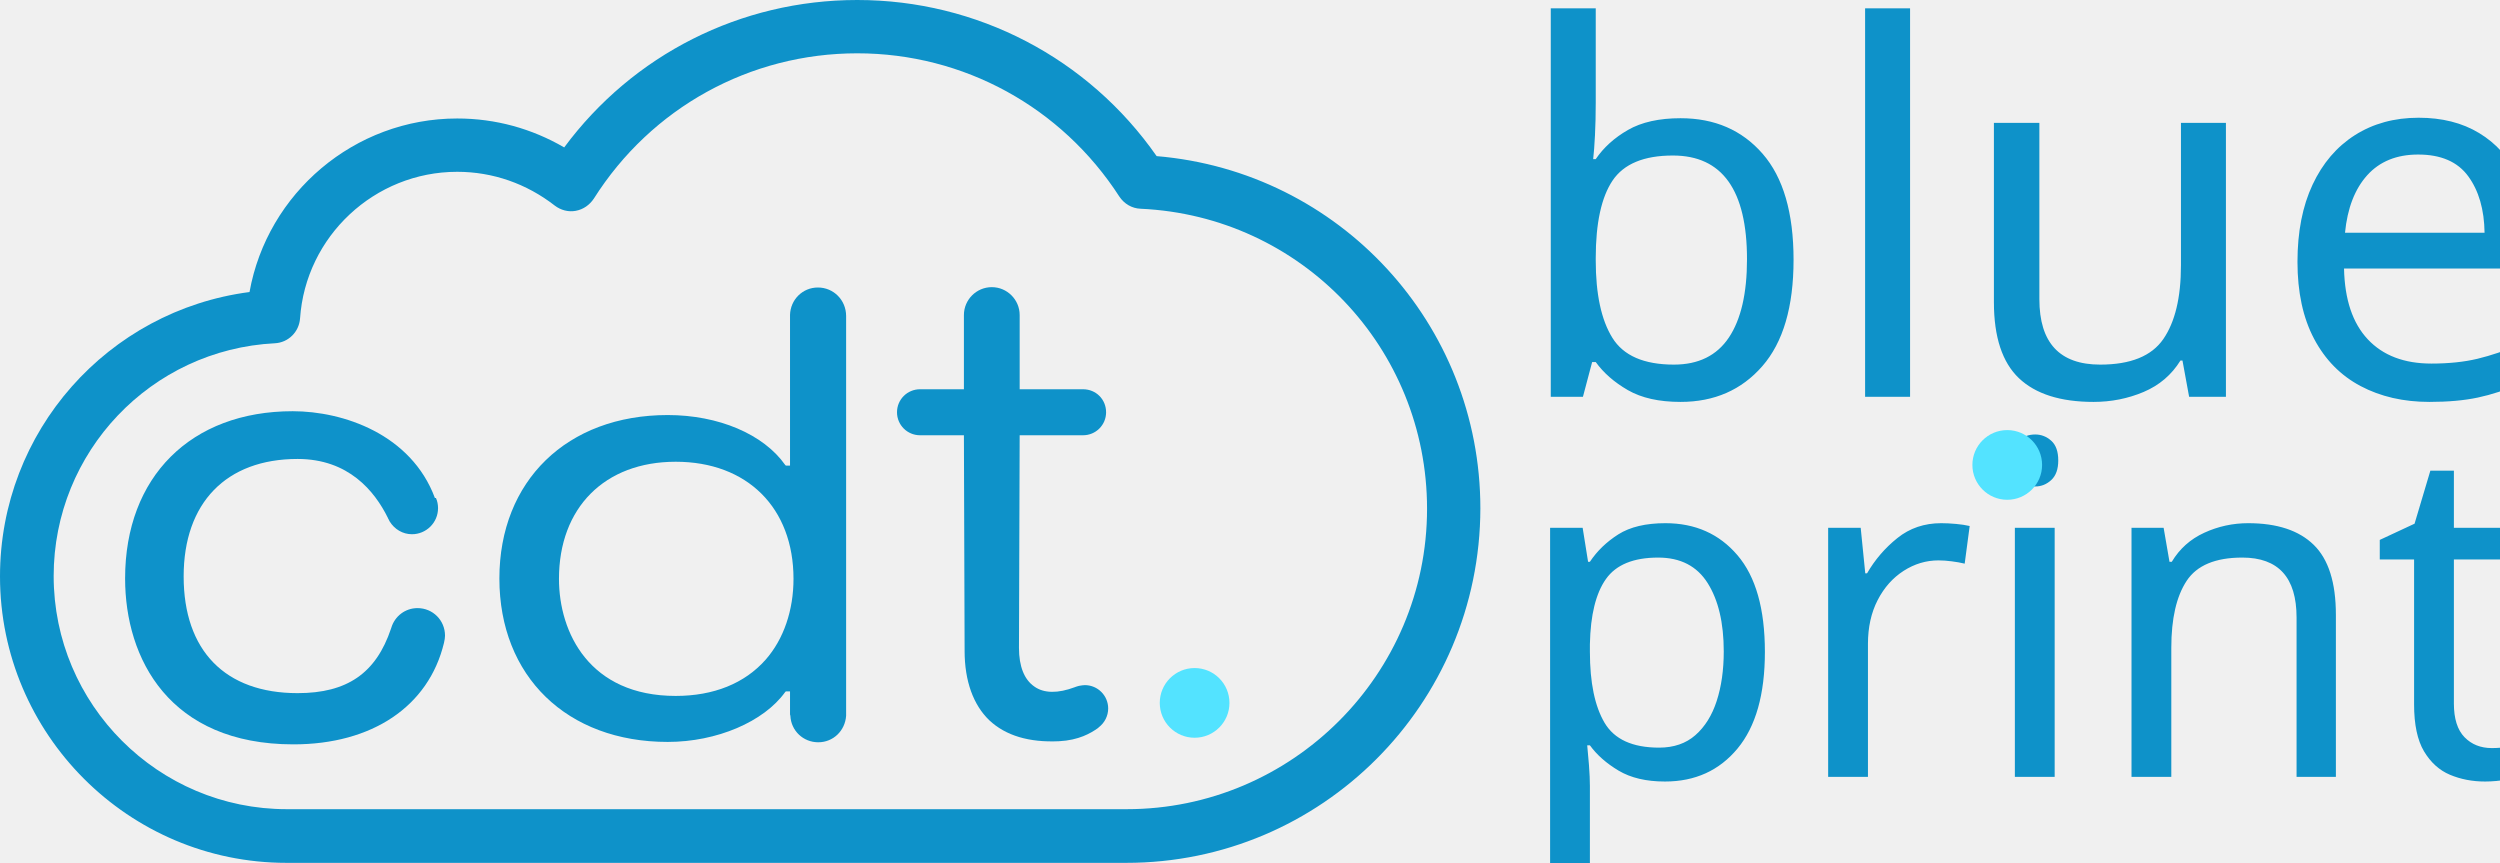
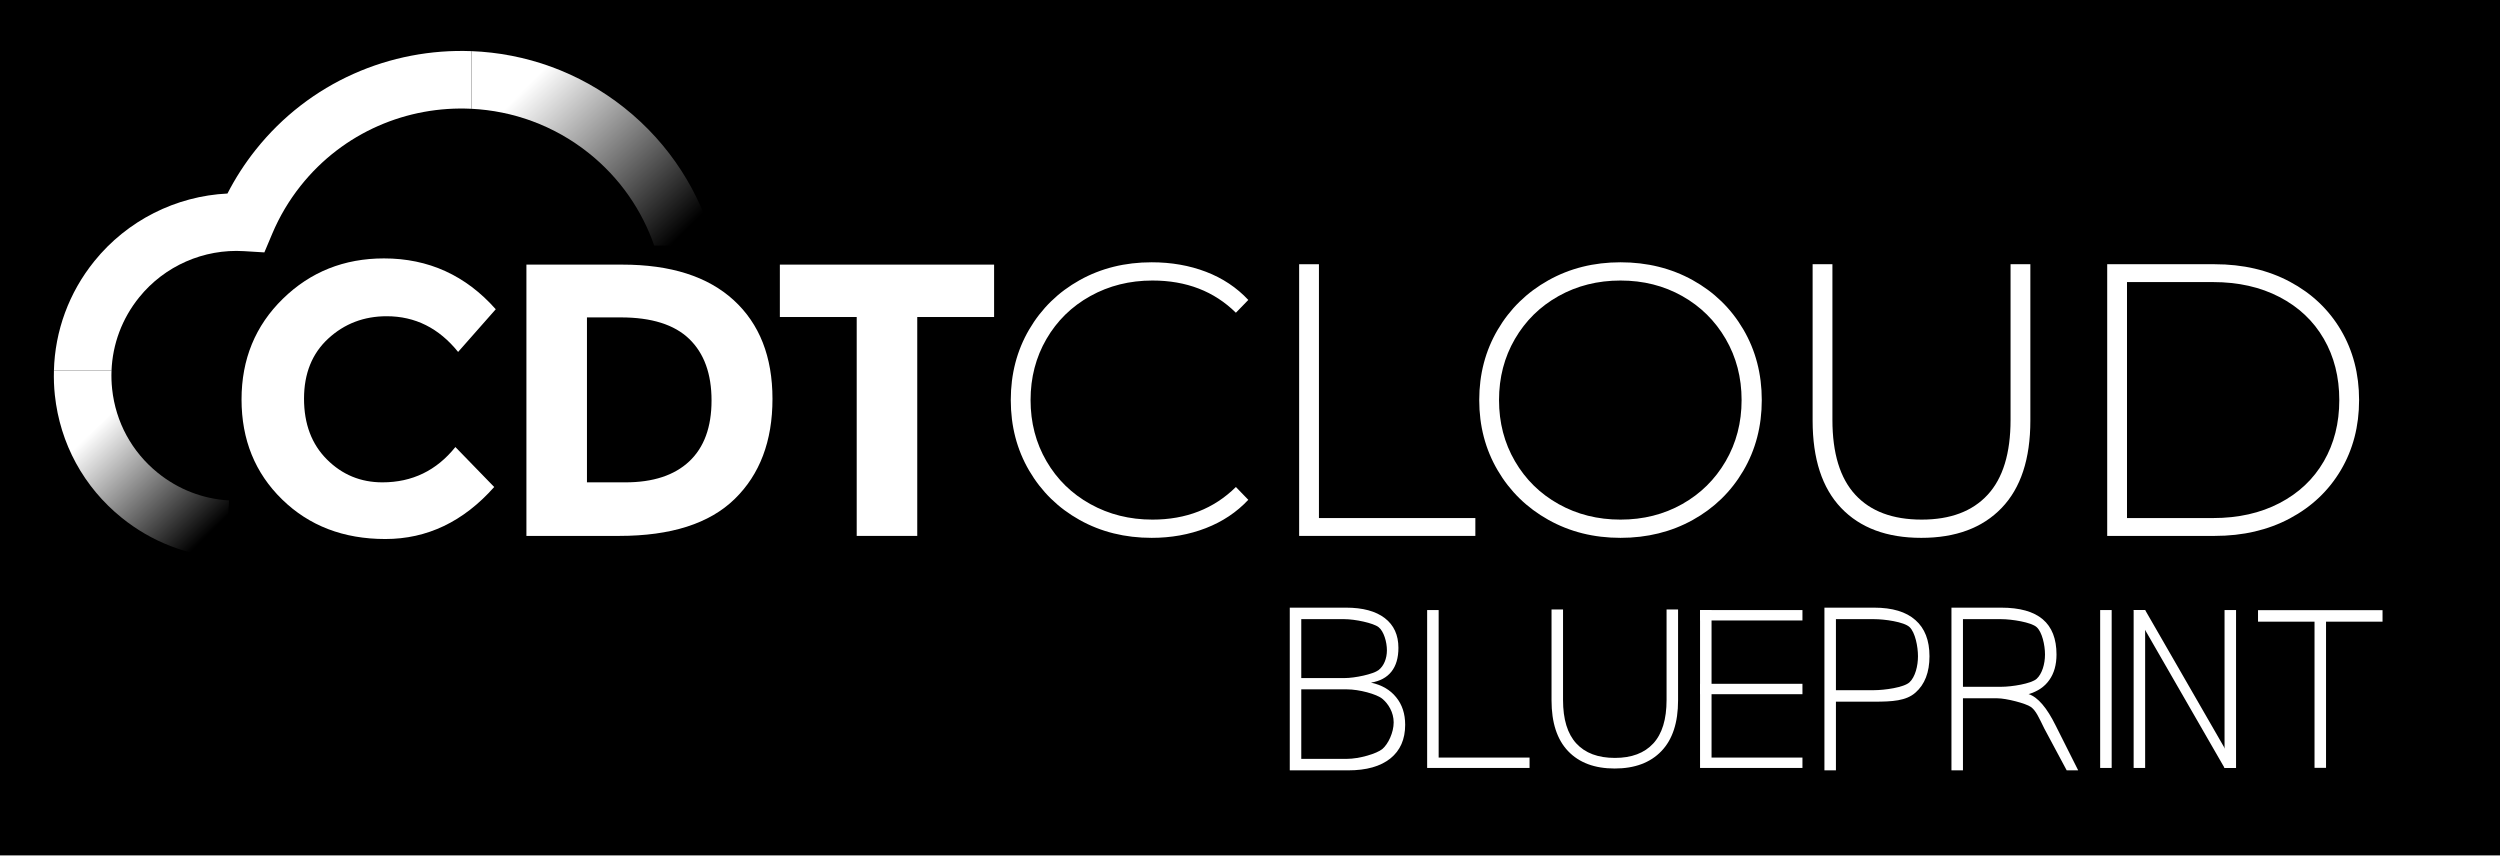
- <svg xmlns="http://www.w3.org/2000/svg" xmlns:ns1="http://www.openswatchbook.org/uri/2009/osb" version="1.2" id="Ebene_1" x="0px" y="0px" viewBox="0 0 717.388 247.6" overflow="visible" xml:space="preserve" width="717.388" height="247.6" style="overflow:visible;enable-background:new">
-   <defs id="defs21">
-     <linearGradient id="linearGradient2351" ns1:paint="solid">
-       <stop style="stop-color:#000000;stop-opacity:1;" offset="0" id="stop2349" />
+ <svg xmlns="http://www.w3.org/2000/svg" version="1.1" id="svg2" xml:space="preserve" width="694.417" height="237.592" viewBox="0 0 694.417 237.592">
+   <defs id="defs6">
+     <rect x="363.948" y="767.315" width="96.117" height="137.695" id="rect56273" />
+     <rect x="714.127" y="865.052" width="97.197" height="80.187" id="rect29365" />
+     <clipPath clipPathUnits="userSpaceOnUse" id="clipPath18">
+       <path d="M 0,1000 H 1000 V 0 H 0 Z" id="path16" />
+     </clipPath>
+     <clipPath clipPathUnits="userSpaceOnUse" id="clipPath58">
+       <path d="m 346.873,540.762 c 8.593,-0.425 17.136,-3.428 24.371,-9.174 v 0 c 6.545,-5.201 11.143,-11.954 13.707,-19.322 v 0 h 12.545 c -2.912,10.971 -9.24,21.13 -18.788,28.718 v 0 c -9.442,7.498 -20.621,11.357 -31.835,11.788 v 0 z" id="path56" />
+     </clipPath>
+     <linearGradient x1="0" y1="0" x2="1" y2="0" gradientUnits="userSpaceOnUse" gradientTransform="matrix(32,-31.22581,-31.22581,-32,358.3471,545.408)" spreadMethod="pad" id="linearGradient72">
+       <stop style="stop-opacity:1;stop-color:#ffffff" offset="0" id="stop68" />
+       <stop style="stop-opacity:0;stop-color:#ffffff" offset="1" id="stop70" />
    </linearGradient>
+     <mask maskUnits="userSpaceOnUse" x="0" y="0" width="1" height="1" id="mask74">
+       <g id="g84">
+         <g id="g82">
+           <g id="g80">
+             <g id="g78">
+               <path d="M -32768,32767 H 32767 V -32768 H -32768 Z" style="fill:url(#linearGradient72);stroke:none" id="path76" />
+             </g>
+           </g>
+         </g>
+       </g>
+     </mask>
+     <linearGradient x1="0" y1="0" x2="1" y2="0" gradientUnits="userSpaceOnUse" gradientTransform="matrix(32,-31.22581,-31.22581,-32,358.3471,545.408)" spreadMethod="pad" id="linearGradient94">
+       <stop style="stop-opacity:1;stop-color:#ffffff" offset="0" id="stop90" />
+       <stop style="stop-opacity:1;stop-color:#000000" offset="1" id="stop92" />
+     </linearGradient>
+     <clipPath clipPathUnits="userSpaceOnUse" id="clipPath104">
+       <path d="m 259.894,486.202 c -0.044,-1.683 0.013,-3.378 0.194,-5.08 v 0 c 1.074,-10.099 6.018,-19.173 13.92,-25.552 v 0 c 6.227,-5.027 13.726,-7.926 21.689,-8.382 v 0 l 0.686,11.98 c -5.443,0.312 -10.573,2.296 -14.837,5.74 v 0 c -5.408,4.365 -8.79,10.573 -9.525,17.482 v 0 c -0.136,1.277 -0.176,2.551 -0.127,3.812 v 0 z" id="path102" />
+     </clipPath>
+     <linearGradient x1="0" y1="0" x2="1" y2="0" gradientUnits="userSpaceOnUse" gradientTransform="matrix(22.70968,-22.96774,-22.96774,-22.70968,269.019,474.6898)" spreadMethod="pad" id="linearGradient118">
+       <stop style="stop-opacity:1;stop-color:#ffffff" offset="0" id="stop114" />
+       <stop style="stop-opacity:0;stop-color:#ffffff" offset="1" id="stop116" />
+     </linearGradient>
+     <mask maskUnits="userSpaceOnUse" x="0" y="0" width="1" height="1" id="mask120">
+       <g id="g130">
+         <g id="g128">
+           <g id="g126">
+             <g id="g124">
+               <path d="M -32768,32767 H 32767 V -32768 H -32768 Z" style="fill:url(#linearGradient118);stroke:none" id="path122" />
+             </g>
+           </g>
+         </g>
+       </g>
+     </mask>
+     <linearGradient x1="0" y1="0" x2="1" y2="0" gradientUnits="userSpaceOnUse" gradientTransform="matrix(22.70968,-22.96774,-22.96774,-22.70968,269.019,474.6898)" spreadMethod="pad" id="linearGradient140">
+       <stop style="stop-opacity:1;stop-color:#ffffff" offset="0" id="stop136" />
+       <stop style="stop-opacity:1;stop-color:#000000" offset="1" id="stop138" />
+     </linearGradient>
+     <clipPath clipPathUnits="userSpaceOnUse" id="clipPath150">
+       <path d="M 0,1000 H 1000 V 0 H 0 Z" id="path148" />
+     </clipPath>
+     <rect x="363.948" y="767.315" width="149.572" height="188.096" id="rect56273-7" />
+     <rect x="363.948" y="767.315" width="149.572" height="188.096" id="rect56273-7-1" />
+     <clipPath clipPathUnits="userSpaceOnUse" id="clipPath111633">
+       <rect style="opacity:0.2;fill:#ffffff;fill-opacity:1;stroke-width:0.75" id="rect111635" width="520.813" height="178.194" x="248.662" y="-563.424" transform="scale(1,-1)" />
+     </clipPath>
  </defs>
-   <g id="g16" transform="translate(-4.372435,-1.678078)">
-     <g id="g845">
-       <path style="fill:#008cc7;fill-opacity:0.941" id="path2" d="M 327.572,249.278 H 86.572 c -45.3,0 -82.2,-36.9 -82.2,-82.2 0,-41.7 31,-76.3 71.6,-81.6 5.1,-28.4 30.1,-49.8 59.6,-49.8 11,0 21.4,2.9 30.7,8.3 19.7,-26.6 50.6,-42.3 84.1,-42.3 34.4,0 66.3,16.7 85.9,44.8 52.4,4.4 92.9,48.1 92.9,101.1 -0.1,56.2 -45.6,101.7 -101.6,101.7 z m -192,-198.3 c -23.7,0 -43.5,18.5 -45.1,42.1 -0.3,3.9 -3.4,6.9 -7.2,7.1 -35.6,1.8 -63.5,31.2 -63.5,66.8 0,36.9 30,66.9 66.9,66.9 H 327.672 c 47.5,0 86.2,-38.7 86.2,-86.2 0,-46.2 -36.1,-84 -82.2,-86.1 -2.5,-0.1 -4.7,-1.4 -6.1,-3.5 -16.6,-25.7 -44.7,-41.1 -75.2,-41.1 -30.8,0 -59.1,15.6 -75.6,41.7 -1.2,1.8 -3,3.1 -5.2,3.5 -2.1,0.4 -4.3,-0.2 -6,-1.5 -8.1,-6.3 -17.8,-9.7 -28,-9.7 z" />
-       <circle style="fill:#53e3ff;fill-opacity:1" id="circle4" r="10" cy="203.378" cx="347.172" />
-       <path style="fill:#008cc7;fill-opacity:0.941" id="path6" d="m 268.372,126.578 h 12.6 l 0.2,61.9 c 0,8.6 2.5,15.5 7.1,19.9 4.7,4.4 11.4,6.4 20,6 5.7,-0.3 9.1,-2.3 11.2,-3.8 l 0.2,-0.2 c 1.7,-1.3 2.7,-3.3 2.7,-5.4 0,-3.7 -3,-6.7 -6.7,-6.7 -0.5,0 -1,0.1 -1.6,0.2 l -0.4,0.1 c -0.4,0.1 -0.6,0.2 -0.9,0.3 -4.8,1.8 -8.8,1.8 -11.6,-0.2 -2.9,-2 -4.4,-5.8 -4.4,-11.1 l 0.2,-61 h 18.2 c 3.6,0 6.6,-2.9 6.6,-6.6 0,-3.7 -2.9,-6.6 -6.6,-6.6 h -18.2 V 92.078 c 0,-4.4 -3.6,-8 -8,-8 -4.4,0 -8,3.6 -8,8 v 21.3 h -12.6 c -3.6,0 -6.6,2.9 -6.6,6.6 0,3.7 3,6.6 6.6,6.6 z" />
-       <path style="fill:#008cc8;fill-opacity:0.941" id="path8" d="m 129.172,144.578 c -6.8,-18.3 -26.3,-24.9 -40.8,-24.9 -29.2,0 -48.1,18.8 -48.1,48 0,23 12.7,47.6 48.3,47.6 22.6,0 38.8,-10.9 43.2,-29.1 0.2,-0.9 0.3,-1.5 0.3,-2.1 0,-4.4 -3.5,-7.9 -7.9,-7.9 -3.5,0 -6.5,2.3 -7.5,5.6 l -0.1,0.3 c -4.3,12.8 -12.6,18.5 -26.8,18.5 -20.8,0 -32.7,-12.2 -32.7,-33.5 0,-21.1 12.2,-33.7 32.7,-33.7 14.6,0 22.1,9.2 25.9,16.9 0.1,0.2 0.1,0.3 0.2,0.4 l 0.3,0.6 c 1.4,2.3 3.8,3.7 6.4,3.7 4.1,0 7.5,-3.3 7.5,-7.5 0,-1 -0.2,-2 -0.6,-2.9 z" />
-       <g transform="translate(-204.2276,-172.1219)" style="fill:#008cc7;fill-opacity:0.941" id="g14">
-         <polygon style="fill:#008cc7;fill-opacity:0.941" id="polygon10" points="" />
-         <path style="fill:#008cc7;fill-opacity:0.941" id="path12" d="m 443.3,256.3 c -4.4,0 -7.9,3.5 -8,7.9 v 0.5 42.7 h -1.2 l -0.2,-0.2 c -6.2,-8.8 -19.1,-14.3 -33.7,-14.3 -28.9,0 -48.3,18.9 -48.3,46.9 0,28.1 19.4,46.9 48.3,46.9 14.1,0 27.6,-5.8 33.7,-14.3 l 0.2,-0.2 h 1.2 v 6.6 l 0.1,0.4 c 0.2,4.3 3.7,7.6 8,7.6 4.3,0 7.7,-3.3 8,-7.6 v -0.5 -0.1 -114.1 c 0,-4.6 -3.6,-8.2 -8.1,-8.2 z m -15,106.8 c -6,6.8 -14.9,10.4 -25.8,10.4 -24.7,0 -33.5,-18.1 -33.5,-33.6 0,-20.4 13.1,-33.6 33.5,-33.6 20.5,0 33.8,13.2 33.8,33.6 0,9 -2.8,17.3 -8,23.2 z" />
+   <g id="g8" transform="matrix(1.333333,0,0,-1.333333,-331.5491,751.2325)">
+     <path d="M -0.044,-0.699 H 999.956 V 999.301 H -0.044 Z" style="fill:#000000;fill-opacity:1;fill-rule:nonzero;stroke:none" id="path10" clip-path="url(#clipPath111633)" />
+     <g id="g36-3-2-0-6" transform="translate(618.3781,396.8235)" />
+     <g id="g20387">
+       <g id="g20367">
+         <g id="g20" transform="translate(328.3306,462.939)">
+           <path d="M 0,0 C 6.198,0 11.265,2.452 15.201,7.358 L 23.286,-0.97 C 16.871,-8.194 9.311,-11.805 0.606,-11.805 c -8.706,0 -15.875,2.749 -21.507,8.247 -5.633,5.498 -8.449,12.438 -8.449,20.821 0,8.381 2.87,15.374 8.611,20.981 5.74,5.606 12.761,8.409 21.062,8.409 9.271,0 17.033,-3.531 23.286,-10.592 l -7.842,-8.894 c -3.99,4.959 -8.949,7.439 -14.878,7.439 -4.743,0 -8.8,-1.55 -12.168,-4.649 -3.369,-3.101 -5.054,-7.277 -5.054,-12.533 0,-5.255 1.59,-9.474 4.771,-12.653 C -8.382,1.589 -4.528,0 0,0" style="fill:#ffffff;fill-opacity:1;fill-rule:nonzero;stroke:none" id="path22" />
+         </g>
+         <g id="g24" transform="translate(392.2451,467.3052)">
+           <path d="m 0,0 c 3.099,2.911 4.649,7.142 4.649,12.694 0,5.551 -1.55,9.824 -4.649,12.816 -3.1,2.991 -7.856,4.487 -14.271,4.487 h -7.034 V -4.366 h 8.005 c 5.767,0 10.2,1.455 13.3,4.366 m 9.258,33.595 c 5.389,-4.932 8.085,-11.792 8.085,-20.577 0,-8.787 -2.627,-15.741 -7.883,-20.861 -5.255,-5.121 -13.274,-7.681 -24.054,-7.681 h -19.324 v 56.517 h 19.971 c 10.079,0 17.814,-2.466 23.205,-7.398" style="fill:#ffffff;fill-opacity:1;fill-rule:nonzero;stroke:none" id="path26" />
+         </g>
+         <g id="g28" transform="translate(439.7485,497.3828)">
+           <path d="M 0,0 V -45.602 H -12.613 V 0 h -16.01 V 10.916 H 16.009 V 0 Z" style="fill:#ffffff;fill-opacity:1;fill-rule:nonzero;stroke:none" id="path30" />
+         </g>
      </g>
-       <text id="text4819" y="115.541" x="436.904" style="font-style:normal;font-variant:normal;font-weight:normal;font-stretch:normal;font-size:146.667px;line-height:1.25;font-family:Ubuntu;-inkscape-font-specification:'Ubuntu, Normal';font-variant-ligatures:normal;font-variant-caps:normal;font-variant-numeric:normal;font-feature-settings:normal;text-align:start;letter-spacing:0px;word-spacing:0px;writing-mode:lr-tb;text-anchor:start;fill:#008cc6;fill-opacity:0.941;stroke:none;stroke-width:2.963" xml:space="preserve">
-         <tspan style="font-style:normal;font-variant:normal;font-weight:normal;font-stretch:normal;font-size:146.667px;font-family:Ubuntu;-inkscape-font-specification:'Ubuntu, Normal';font-variant-ligatures:normal;font-variant-caps:normal;font-variant-numeric:normal;font-feature-settings:normal;text-align:start;writing-mode:lr-tb;text-anchor:start;fill:#008cc6;fill-opacity:0.941;stroke-width:2.963" id="tspan4821" y="115.541" x="436.904">blue</tspan>
-       </text>
-       <text transform="scale(0.9864096,1.013778)" id="text4819-9" y="221.556" x="444.2" style="font-style:normal;font-variant:normal;font-weight:normal;font-stretch:normal;font-size:131.521px;line-height:1.25;font-family:Ubuntu;-inkscape-font-specification:'Ubuntu, Normal';font-variant-ligatures:normal;font-variant-caps:normal;font-variant-numeric:normal;font-feature-settings:normal;text-align:start;letter-spacing:0px;word-spacing:0px;writing-mode:lr-tb;text-anchor:start;fill:#008cc7;fill-opacity:0.941;stroke:none;stroke-width:2.923" xml:space="preserve">
-         <tspan style="font-style:normal;font-variant:normal;font-weight:normal;font-stretch:normal;font-size:131.521px;font-family:Ubuntu;-inkscape-font-specification:'Ubuntu, Normal';font-variant-ligatures:normal;font-variant-caps:normal;font-variant-numeric:normal;font-feature-settings:normal;text-align:start;writing-mode:lr-tb;text-anchor:start;fill:#008cc7;fill-opacity:0.941;stroke-width:2.923" id="tspan4821-8" y="221.556" x="444.2">print</tspan>
-       </text>
-       <circle style="fill:#53e3ff;fill-opacity:1" id="circle4-6" r="10" cy="135.093" cx="580.361" />
+       <g id="g20359">
+         <g id="g32" transform="translate(473.5845,455.0962)">
+           <path d="m 0,0 c -4.447,2.479 -7.952,5.902 -10.512,10.269 -2.56,4.366 -3.84,9.27 -3.84,14.715 0,5.444 1.28,10.349 3.84,14.716 2.56,4.365 6.065,7.788 10.512,10.268 4.447,2.479 9.446,3.719 14.999,3.719 4.095,0 7.869,-0.661 11.319,-1.98 3.449,-1.322 6.388,-3.275 8.813,-5.863 l -2.587,-2.668 c -4.528,4.474 -10.323,6.711 -17.383,6.711 -4.744,0 -9.056,-1.079 -12.937,-3.234 -3.882,-2.156 -6.928,-5.134 -9.137,-8.934 -2.211,-3.801 -3.316,-8.046 -3.316,-12.735 0,-4.69 1.105,-8.934 3.316,-12.734 2.209,-3.801 5.255,-6.78 9.137,-8.935 3.881,-2.156 8.193,-3.234 12.937,-3.234 7.006,0 12.8,2.264 17.383,6.792 L 35.131,4.205 C 32.706,1.617 29.754,-0.351 26.278,-1.698 22.801,-3.046 19.042,-3.719 14.999,-3.719 9.446,-3.719 4.447,-2.48 0,0" style="fill:#ffffff;fill-opacity:1;fill-rule:nonzero;stroke:none" id="path34" />
+         </g>
+         <g id="g36" transform="translate(519.3066,508.3789)">
+           <path d="m 0,0 h 4.123 v -52.878 h 32.585 v -3.72 H 0 Z" style="fill:#ffffff;fill-opacity:1;fill-rule:nonzero;stroke:none" id="path38" />
+         </g>
+         <g id="g40" transform="translate(599.1094,458.4111)">
+           <path d="m 0,0 c 3.827,2.155 6.845,5.134 9.056,8.935 2.21,3.8 3.315,8.044 3.315,12.734 0,4.689 -1.105,8.935 -3.315,12.735 -2.211,3.8 -5.229,6.778 -9.056,8.934 -3.828,2.155 -8.113,3.234 -12.855,3.234 -4.745,0 -9.043,-1.079 -12.897,-3.234 -3.854,-2.156 -6.887,-5.134 -9.096,-8.934 -2.211,-3.8 -3.315,-8.046 -3.315,-12.735 0,-4.69 1.104,-8.934 3.315,-12.734 2.209,-3.801 5.242,-6.78 9.096,-8.935 3.854,-2.156 8.152,-3.234 12.897,-3.234 4.742,0 9.027,1.078 12.855,3.234 m -27.895,-3.274 c -4.474,2.506 -7.992,5.942 -10.551,10.309 -2.561,4.365 -3.84,9.243 -3.84,14.634 0,5.39 1.279,10.268 3.84,14.635 2.559,4.366 6.077,7.802 10.551,10.309 4.474,2.506 9.487,3.759 15.04,3.759 5.55,0 10.564,-1.24 15.039,-3.719 4.473,-2.48 7.99,-5.903 10.55,-10.268 2.56,-4.366 3.841,-9.272 3.841,-14.716 0,-5.445 -1.281,-10.349 -3.841,-14.715 -2.56,-4.367 -6.077,-7.79 -10.55,-10.269 -4.475,-2.48 -9.489,-3.719 -15.039,-3.719 -5.553,0 -10.566,1.253 -15.04,3.76" style="fill:#ffffff;fill-opacity:1;fill-rule:nonzero;stroke:none" id="path42" />
+         </g>
+         <g id="g44" transform="translate(632.2197,457.6025)">
+           <path d="m 0,0 c -3.962,4.15 -5.943,10.214 -5.943,18.192 v 32.584 h 4.124 V 18.354 c 0,-6.953 1.589,-12.156 4.77,-15.605 3.18,-3.45 7.788,-5.174 13.825,-5.174 5.984,0 10.565,1.724 13.746,5.174 3.18,3.449 4.77,8.652 4.77,15.605 v 32.422 h 4.124 V 18.192 C 39.416,10.214 37.421,4.15 33.433,0 29.443,-4.151 23.864,-6.226 16.696,-6.226 9.526,-6.226 3.962,-4.151 0,0" style="fill:#ffffff;fill-opacity:1;fill-rule:nonzero;stroke:none" id="path46" />
+         </g>
+         <g id="g48" transform="translate(709.7187,455.5005)">
+           <path d="m 0,0 c 5.228,0 9.836,1.037 13.826,3.113 3.988,2.074 7.061,4.972 9.217,8.692 2.155,3.719 3.234,7.977 3.234,12.775 0,4.796 -1.079,9.055 -3.234,12.774 -2.156,3.72 -5.229,6.617 -9.217,8.692 C 9.836,48.121 5.228,49.159 0,49.159 H -17.95 V 0 Z M -22.073,52.878 H 0.323 c 5.875,0 11.09,-1.212 15.646,-3.638 4.553,-2.426 8.097,-5.781 10.632,-10.066 2.533,-4.285 3.8,-9.151 3.8,-14.594 0,-5.445 -1.267,-10.309 -3.8,-14.595 C 24.066,5.7 20.522,2.345 15.969,-0.081 11.413,-2.506 6.198,-3.719 0.323,-3.719 h -22.396 z" style="fill:#ffffff;fill-opacity:1;fill-rule:nonzero;stroke:none" id="path50" />
+         </g>
+       </g>
+     </g>
+     <g id="g48-9" transform="translate(506.1192,369.5604)" />
+     <g id="g48-6" transform="matrix(1,0,0,0.5000022,291.0713,394.7843)" />
+     <g id="g62" />
+     <path d="m 346.873,540.762 c 8.593,-0.425 17.136,-3.428 24.371,-9.174 v 0 c 6.545,-5.201 11.143,-11.954 13.707,-19.322 v 0 h 12.545 c -2.912,10.971 -9.24,21.13 -18.788,28.718 v 0 c -9.442,7.498 -20.621,11.357 -31.835,11.788 v 0 z" style="fill:url(#linearGradient94);stroke:none" id="path96" />
+     <g id="g108" />
+     <path d="m 259.894,486.202 c -0.044,-1.683 0.013,-3.378 0.194,-5.08 v 0 c 1.074,-10.099 6.018,-19.173 13.92,-25.552 v 0 c 6.227,-5.027 13.726,-7.926 21.689,-8.382 v 0 l 0.686,11.98 c -5.443,0.312 -10.573,2.296 -14.837,5.74 v 0 c -5.408,4.365 -8.79,10.573 -9.525,17.482 v 0 c -0.136,1.277 -0.176,2.551 -0.127,3.812 v 0 z" style="fill:url(#linearGradient140);stroke:none" id="path142" />
+     <g id="g144">
+       <g id="g146" clip-path="url(#clipPath150)">
+         <g id="g152" transform="translate(301.8999,532.1802)">
+           <path d="m 0,0 c -2.25,-2.833 -4.21,-5.872 -5.851,-9.072 -10.747,-0.526 -20.887,-5.616 -27.724,-14.08 -5.308,-6.567 -8.216,-14.526 -8.431,-22.827 h 12 c 0.215,5.559 2.203,10.878 5.765,15.285 5.282,6.541 13.453,10.132 21.831,9.618 l 4.246,-0.261 1.652,3.92 c 1.5,3.558 3.488,6.906 5.908,9.953 C 18.281,3.722 31.687,9.24 44.973,8.582 V 20.591 C 28.151,21.238 11.248,14.161 0,0" style="fill:#ffffff;fill-opacity:1;fill-rule:nonzero;stroke:none" id="path154" />
+         </g>
+       </g>
+     </g>
+     <text xml:space="preserve" transform="matrix(0.75,0,0,-0.75,0,1000)" id="text29363" style="font-style:normal;font-weight:normal;font-size:40px;line-height:1.25;font-family:sans-serif;letter-spacing:0px;word-spacing:0px;white-space:pre;shape-inside:url(#rect29365);fill:#000000;fill-opacity:1;stroke:none" />
+     <g id="g111309" transform="matrix(0.581175,0,0,0.581175,300.7285,196.861)">
+       <g id="g28-3" transform="translate(748.434,401.095)">
+         <path d="m -4.245,6.793 v -52.395 h -4.123 V 6.793 H -28.623 v 4.123 H 16.009 V 6.793 Z" style="fill:#ffffff;fill-opacity:1;fill-rule:nonzero;stroke:none" id="path30-5" />
+       </g>
+       <g id="g36-3" transform="translate(421.9804,412.051)">
+         <path d="m 0,0 h 4.123 v -52.878 h 32.585 v -3.72 H 0 Z" style="fill:#ffffff;fill-opacity:1;fill-rule:nonzero;stroke:none" id="path38-6" />
+       </g>
+       <g id="g36-3-2" transform="translate(519.8013,412.051)">
+         <g id="g19350">
+           <path d="m 0,0 h 4.123 v -52.878 h 32.585 v -3.72 H 0 Z" style="fill:#ffffff;fill-opacity:1;fill-rule:nonzero;stroke:none" id="path38-6-7" />
+           <path d="M 0,0 C 36.708,0 7.369,0 36.708,0 V -3.72 H 0 Z" style="fill:#ffffff;fill-opacity:1;fill-rule:nonzero;stroke:none" id="path38-6-7-7" />
+         </g>
+         <path d="m 0,-26.439 c 36.708,0 7.369,0 36.708,0 v -3.72 H 0 Z" style="fill:#ffffff;fill-opacity:1;fill-rule:nonzero;stroke:none" id="path38-6-7-7-9" />
+       </g>
+       <g id="g36-3-2-0" transform="translate(646.5204,412.6585)">
+         <path d="m 16.706,-0.607 h 4.123 V -57.205 h -4.123 z" style="fill:#ffffff;fill-opacity:1;fill-rule:nonzero;stroke:none" id="path38-6-7-9" />
+       </g>
+       <g id="g20347" transform="translate(240.4,48.23502)">
+         <g id="g36-3-2-0-5" transform="rotate(-135,311.2424,63.12477)">
+           <path d="m 25.299,3.868 2.915,-2.915 c -16.98,-63.062 0,0 -16.98,-63.062 l -2.915,2.915 z" style="fill:#ffffff;fill-opacity:1;fill-rule:nonzero;stroke:none" id="path38-6-7-9-9" />
+         </g>
+         <g id="g36-3-2-0-23" transform="translate(450.7054,364.4235)">
+           <path d="m 16.706,-0.607 h 4.123 V -53.485 v 0 -3.72 h -4.123 z" style="fill:#ffffff;fill-opacity:1;fill-rule:nonzero;stroke:none" id="path38-6-7-9-7" />
+         </g>
+         <g id="g36-3-2-0-2" transform="translate(418.1204,364.4235)">
+           <path d="m 16.706,-0.607 h 4.123 V -53.485 v 0 -3.72 h -4.123 z" style="fill:#ffffff;fill-opacity:1;fill-rule:nonzero;stroke:none" id="path38-6-7-9-0" />
+         </g>
+       </g>
+       <g id="g44-7" transform="translate(472.5083,361.477)">
+         <path d="m 0,0 c -3.962,4.15 -5.943,10.214 -5.943,18.192 v 32.584 h 4.124 V 18.354 c 0,-6.953 1.589,-12.156 4.77,-15.605 3.18,-3.45 7.788,-5.174 13.825,-5.174 5.984,0 10.565,1.724 13.746,5.174 3.18,3.449 4.77,8.652 4.77,15.605 v 32.422 h 4.124 V 18.192 C 39.416,10.214 37.421,4.15 33.433,0 29.443,-4.151 23.864,-6.226 16.696,-6.226 9.526,-6.226 3.962,-4.151 0,0" style="fill:#ffffff;fill-opacity:1;fill-rule:nonzero;stroke:none" id="path46-5" />
+       </g>
+       <g aria-label="B" transform="matrix(0.75,0,0,-0.75,91.92441,1000.859)" id="text56271" style="font-size:106.667px;line-height:1.25;-inkscape-font-specification:'sans-serif, Normal';letter-spacing:0px;word-spacing:0px;white-space:pre;shape-inside:url(#rect56273)">
+         <path d="m 379.914,822.98 v 33.212 h 21.898 c 5.66,0 14.207,-2.43 16.916,-4.757 2.743,-2.361 5.346,-7.836 5.346,-12.662 0,-4.861 -2.603,-8.936 -5.346,-11.227 -2.708,-2.326 -11.256,-4.566 -16.916,-4.566 z m 0,-33.553 v 28.16 h 20.596 c 5.139,0 13.825,-1.892 16.325,-3.802 2.535,-1.944 4.01,-5.533 4.01,-9.491 0,-3.924 -1.475,-9.12 -4.01,-11.065 -2.5,-1.944 -11.186,-3.802 -16.325,-3.802 z m -5.498,-5.498 26.875,9e-5 c 8.021,3e-5 14.201,1.667 18.542,5 4.34,3.333 6.51,8.073 6.51,14.219 0,4.757 -1.111,8.542 -3.333,11.354 -2.222,2.813 -5.486,4.566 -9.792,5.26 5.174,1.111 9.184,3.438 12.031,6.979 2.882,3.507 4.322,7.899 4.322,13.177 0,6.944 -2.361,12.309 -7.083,16.094 -4.722,3.785 -11.441,5.677 -20.156,5.677 L 374.416,861.69 Z" style="fill:#ffffff" id="path101988" />
+       </g>
+       <g aria-label="P " transform="matrix(0.75,0,0,-0.75,295.7219,1000.859)" id="text56271-5" style="font-size:106.667px;line-height:1.25;-inkscape-font-specification:'sans-serif, Normal';letter-spacing:0px;word-spacing:0px;white-space:pre;shape-inside:url(#rect56273-7)">
+         <path d="m 363.718,789.427 v 33.941 h 18.252 c 4.896,1e-5 14.277,-1.267 16.95,-3.802 2.674,-2.535 4.01,-7.72 4.01,-12.408 0,-4.653 -1.336,-11.395 -4.01,-13.929 -2.674,-2.535 -12.055,-3.802 -16.95,-3.802 z m -5.498,-5.498 23.75,2.2e-4 c 8.715,8e-5 15.295,1.979 19.74,5.938 4.479,3.924 6.719,9.688 6.719,17.292 0,7.674 -2.24,13.472 -6.719,17.396 -4.444,3.924 -11.024,4.312 -19.74,4.312 h -18.252 v 32.824 h -5.498 z" style="fill:#ffffff" id="path101967" />
+       </g>
+       <g aria-label="R " transform="matrix(0.75,0,0,-0.75,329.1075,1000.859)" id="text56271-5-7" style="font-size:106.667px;line-height:1.25;-inkscape-font-specification:'sans-serif, Normal';letter-spacing:0px;word-spacing:0px;white-space:pre;shape-inside:url(#rect56273-7-1)">
+         <path d="m 411.291,825.231 c 2.257,0.764 4.445,2.396 6.563,4.896 2.153,2.5 4.305,5.938 6.458,10.313 l 10.677,21.25 h -5.498 l -10.677,-19.948 c -2.569,-5.208 -4.027,-8.663 -6.458,-10.365 -2.396,-1.701 -11.794,-4.126 -15.961,-4.126 h -16.481 v 34.438 h -5.498 V 783.929 l 23.75,-3.1e-4 c 8.889,-1.2e-4 15.521,1.858 19.896,5.573 4.375,3.715 6.563,9.323 6.563,16.823 0,4.896 -1.146,8.958 -3.438,12.188 -2.257,3.229 -5.556,5.469 -9.896,6.719 z m -31.377,-35.804 v 32.326 h 18.252 c 5.069,0 14.382,-1.476 16.951,-3.802 2.604,-2.361 4.01,-7.078 4.01,-11.626 0,-4.549 -1.406,-10.804 -4.01,-13.096 -2.569,-2.326 -11.881,-3.802 -16.951,-3.802 z" style="fill:#ffffff" id="path101946" />
+       </g>
    </g>
  </g>
</svg>
